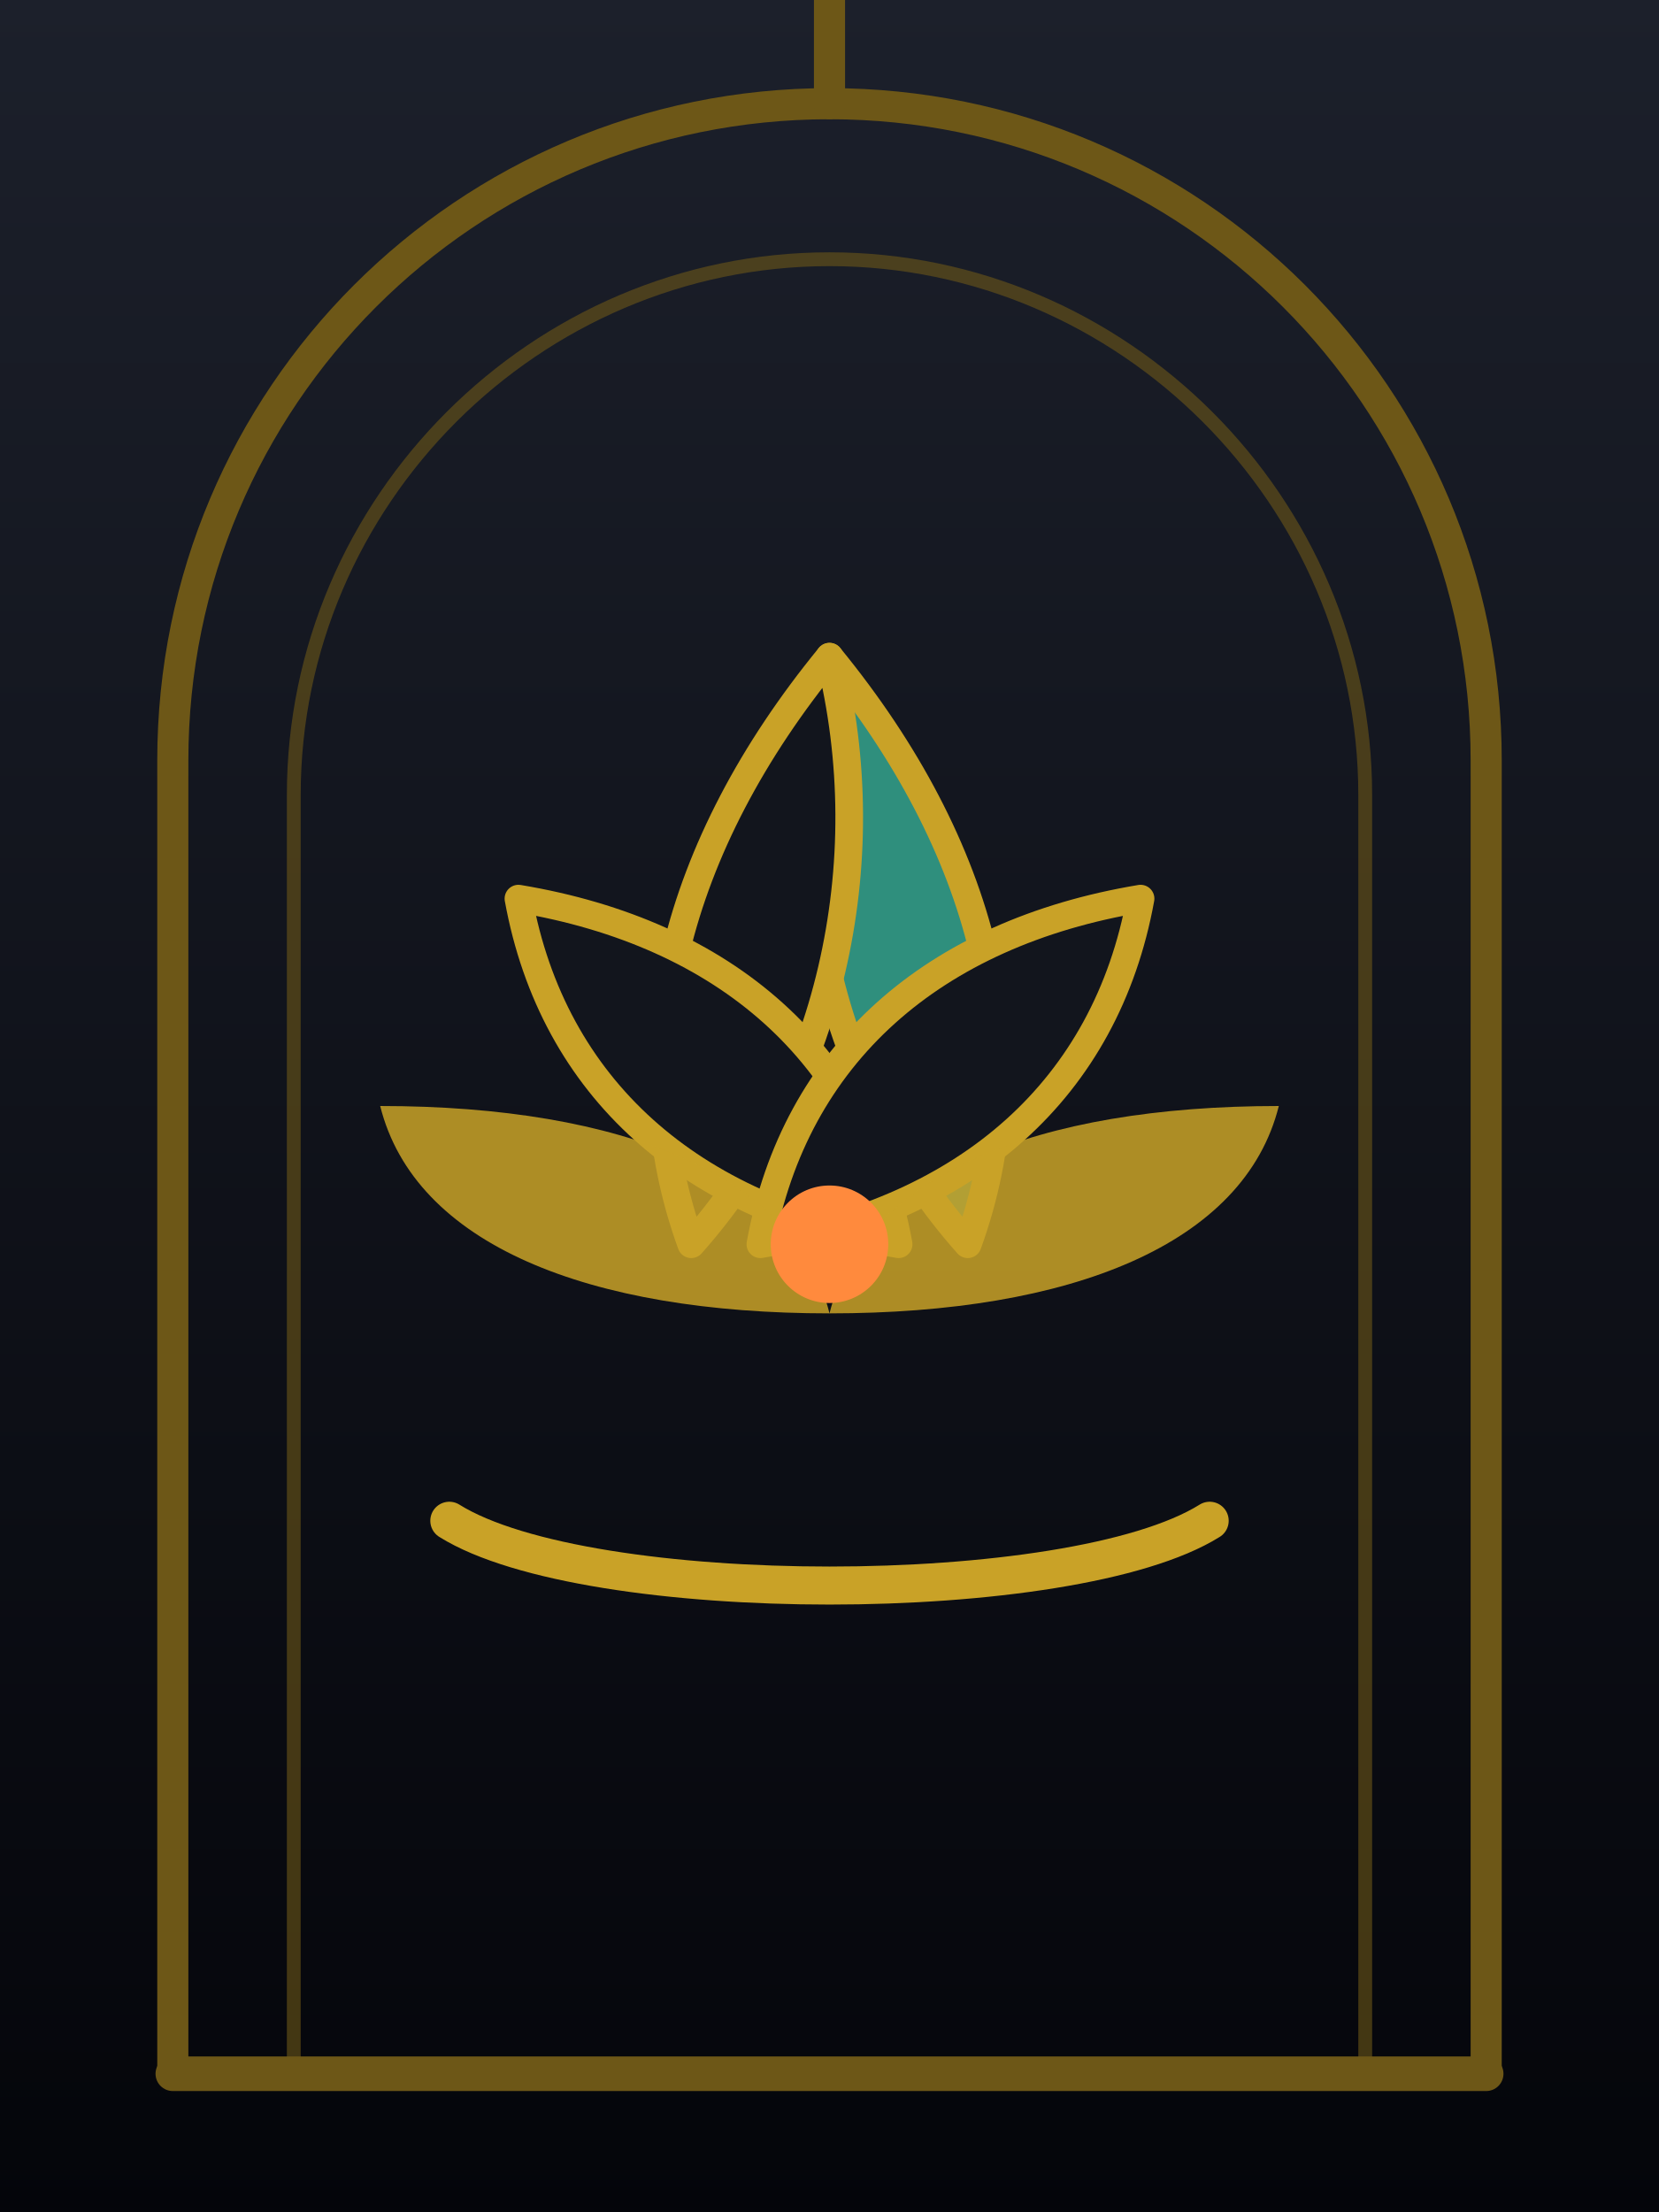
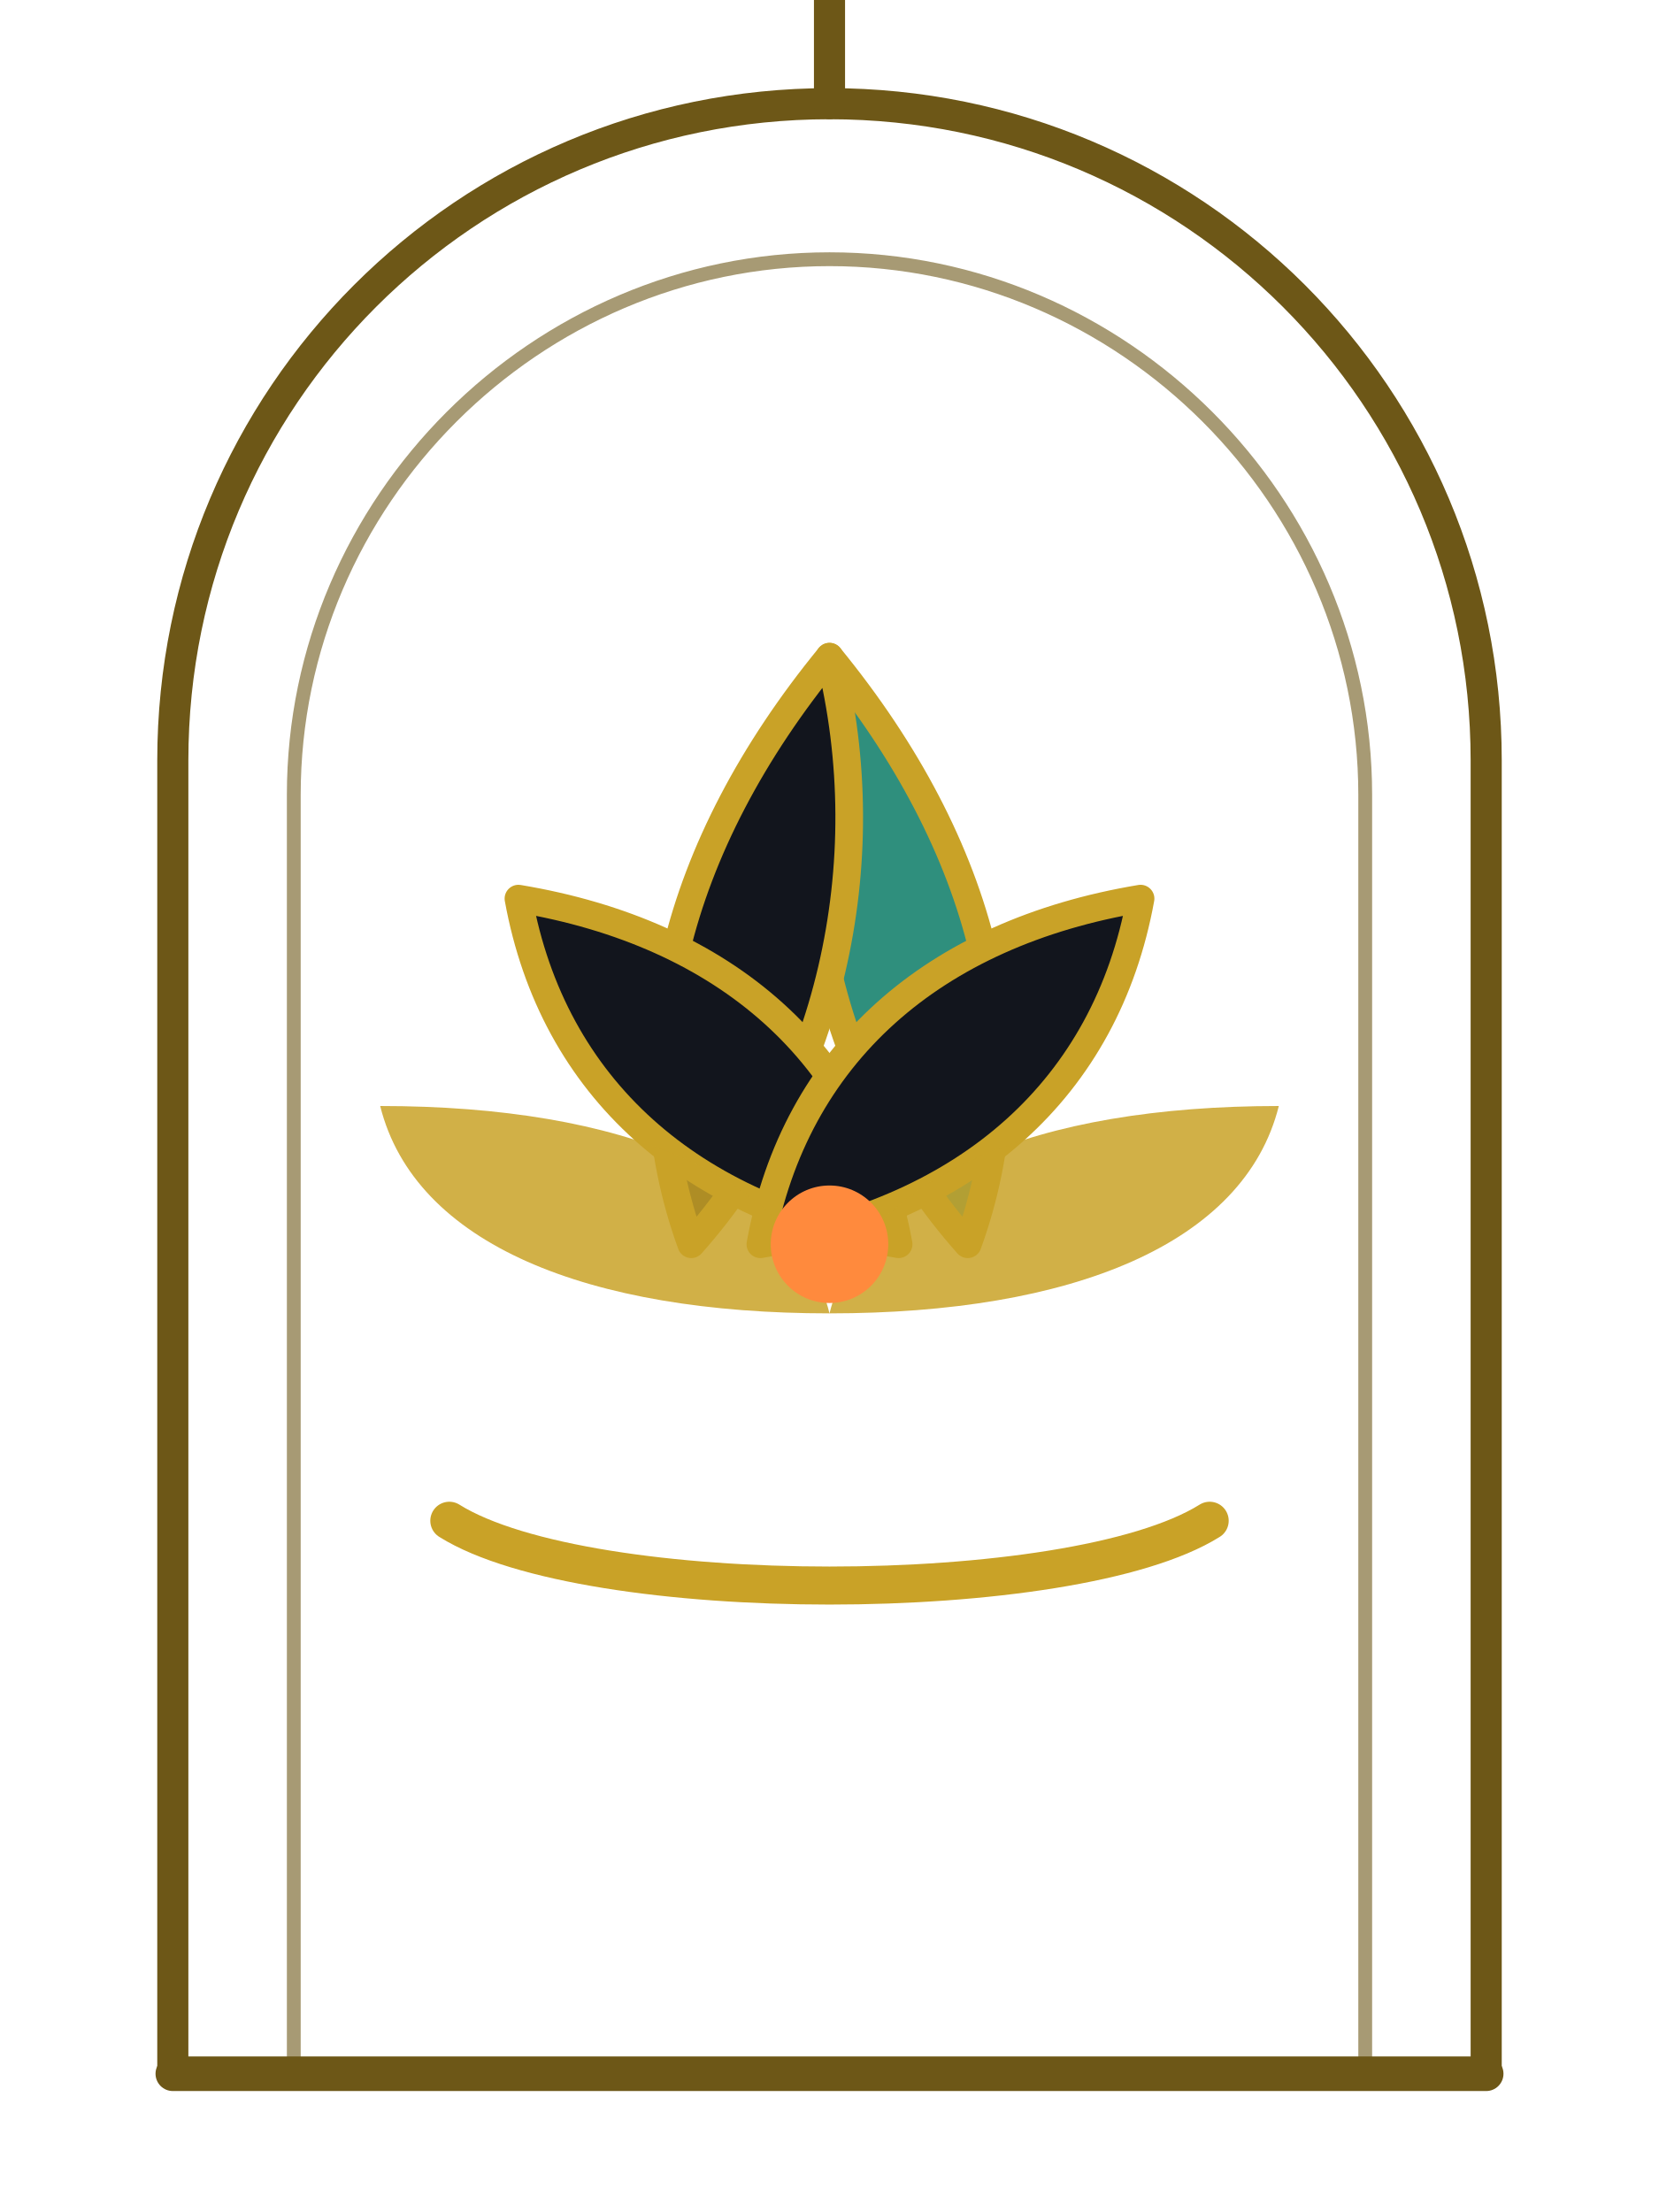
<svg xmlns="http://www.w3.org/2000/svg" viewBox="0 0 96 128" fill="none" role="img">
  <defs>
    <linearGradient id="ground" x1="0" y1="0" x2="0" y2="1">
      <stop offset="0" stop-color="#1c202b" />
      <stop offset="1" stop-color="#04050a" />
    </linearGradient>
  </defs>
-   <rect width="96" height="128" fill="url(#ground)" />
  <path d="M10 120V44c0-21 17-38 38-38s38 17 38 38v76" stroke="#6d5717" stroke-width="1.8" />
  <path d="M17 120V46c0-17 14-31 31-31s31 14 31 31v74" stroke="#6d5717" stroke-width="0.8" opacity="0.6" />
  <path d="M48 6V0" stroke="#6d5717" stroke-width="1.8" stroke-linecap="round" />
  <path d="M10 120h76" stroke="#6d5717" stroke-width="2" stroke-linecap="round" />
  <path d="M48 38c9 11 12 23 8 34-8-9-11-22-8-34Z" fill="#2f8f7d" stroke="#c9a227" stroke-width="1.6" stroke-linejoin="round" />
  <path d="M48 38c-9 11-12 23-8 34 8-9 11-22 8-34Z" fill="#12151d" stroke="#c9a227" stroke-width="1.6" stroke-linejoin="round" />
  <path d="M30 52c12 2 20 9 22 20-12-2-20-9-22-20Z" fill="#12151d" stroke="#c9a227" stroke-width="1.6" stroke-linejoin="round" />
  <path d="M66 52c-12 2-20 9-22 20 12-2 20-9 22-20Z" fill="#12151d" stroke="#c9a227" stroke-width="1.6" stroke-linejoin="round" />
  <path d="M22 64c14 0 24 4 26 12-14 0-24-4-26-12Z" fill="#c9a227" opacity="0.85" />
  <path d="M74 64c-14 0-24 4-26 12 14 0 24-4 26-12Z" fill="#c9a227" opacity="0.85" />
  <circle cx="48" cy="72" r="3.4" fill="#ff8a3d" />
  <path d="M26 88c8 5 36 5 44 0" stroke="#c9a227" stroke-width="2.2" stroke-linecap="round" />
</svg>
